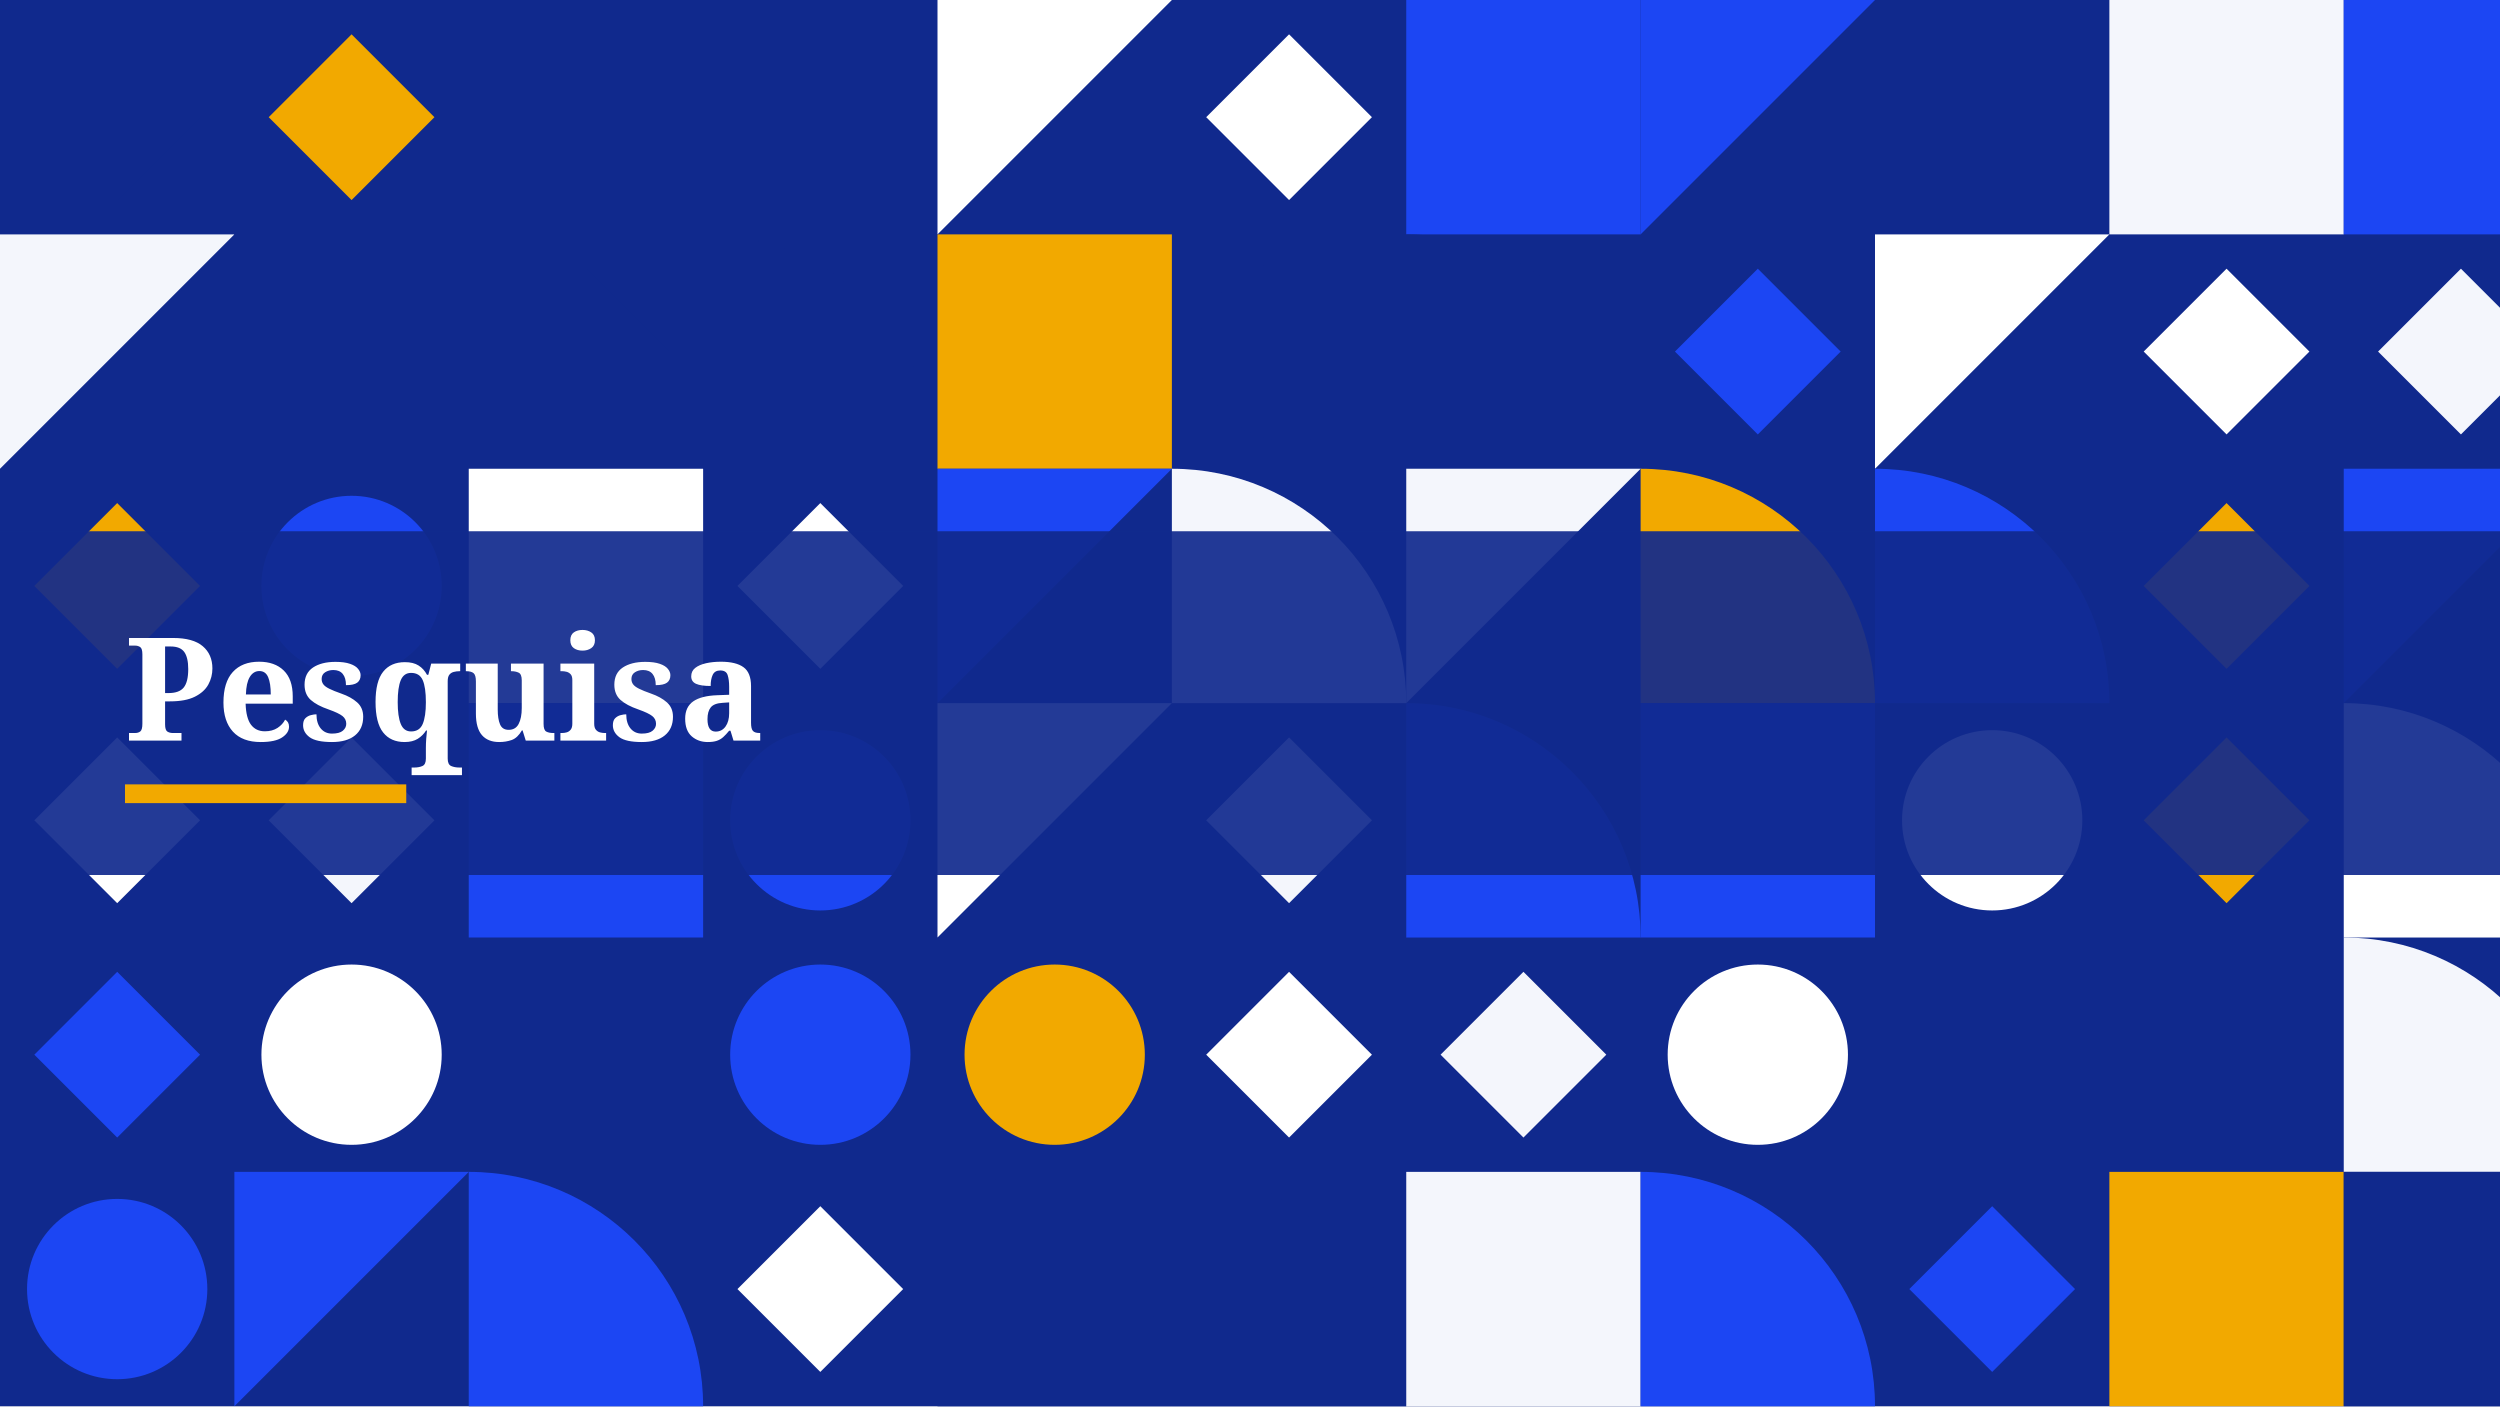
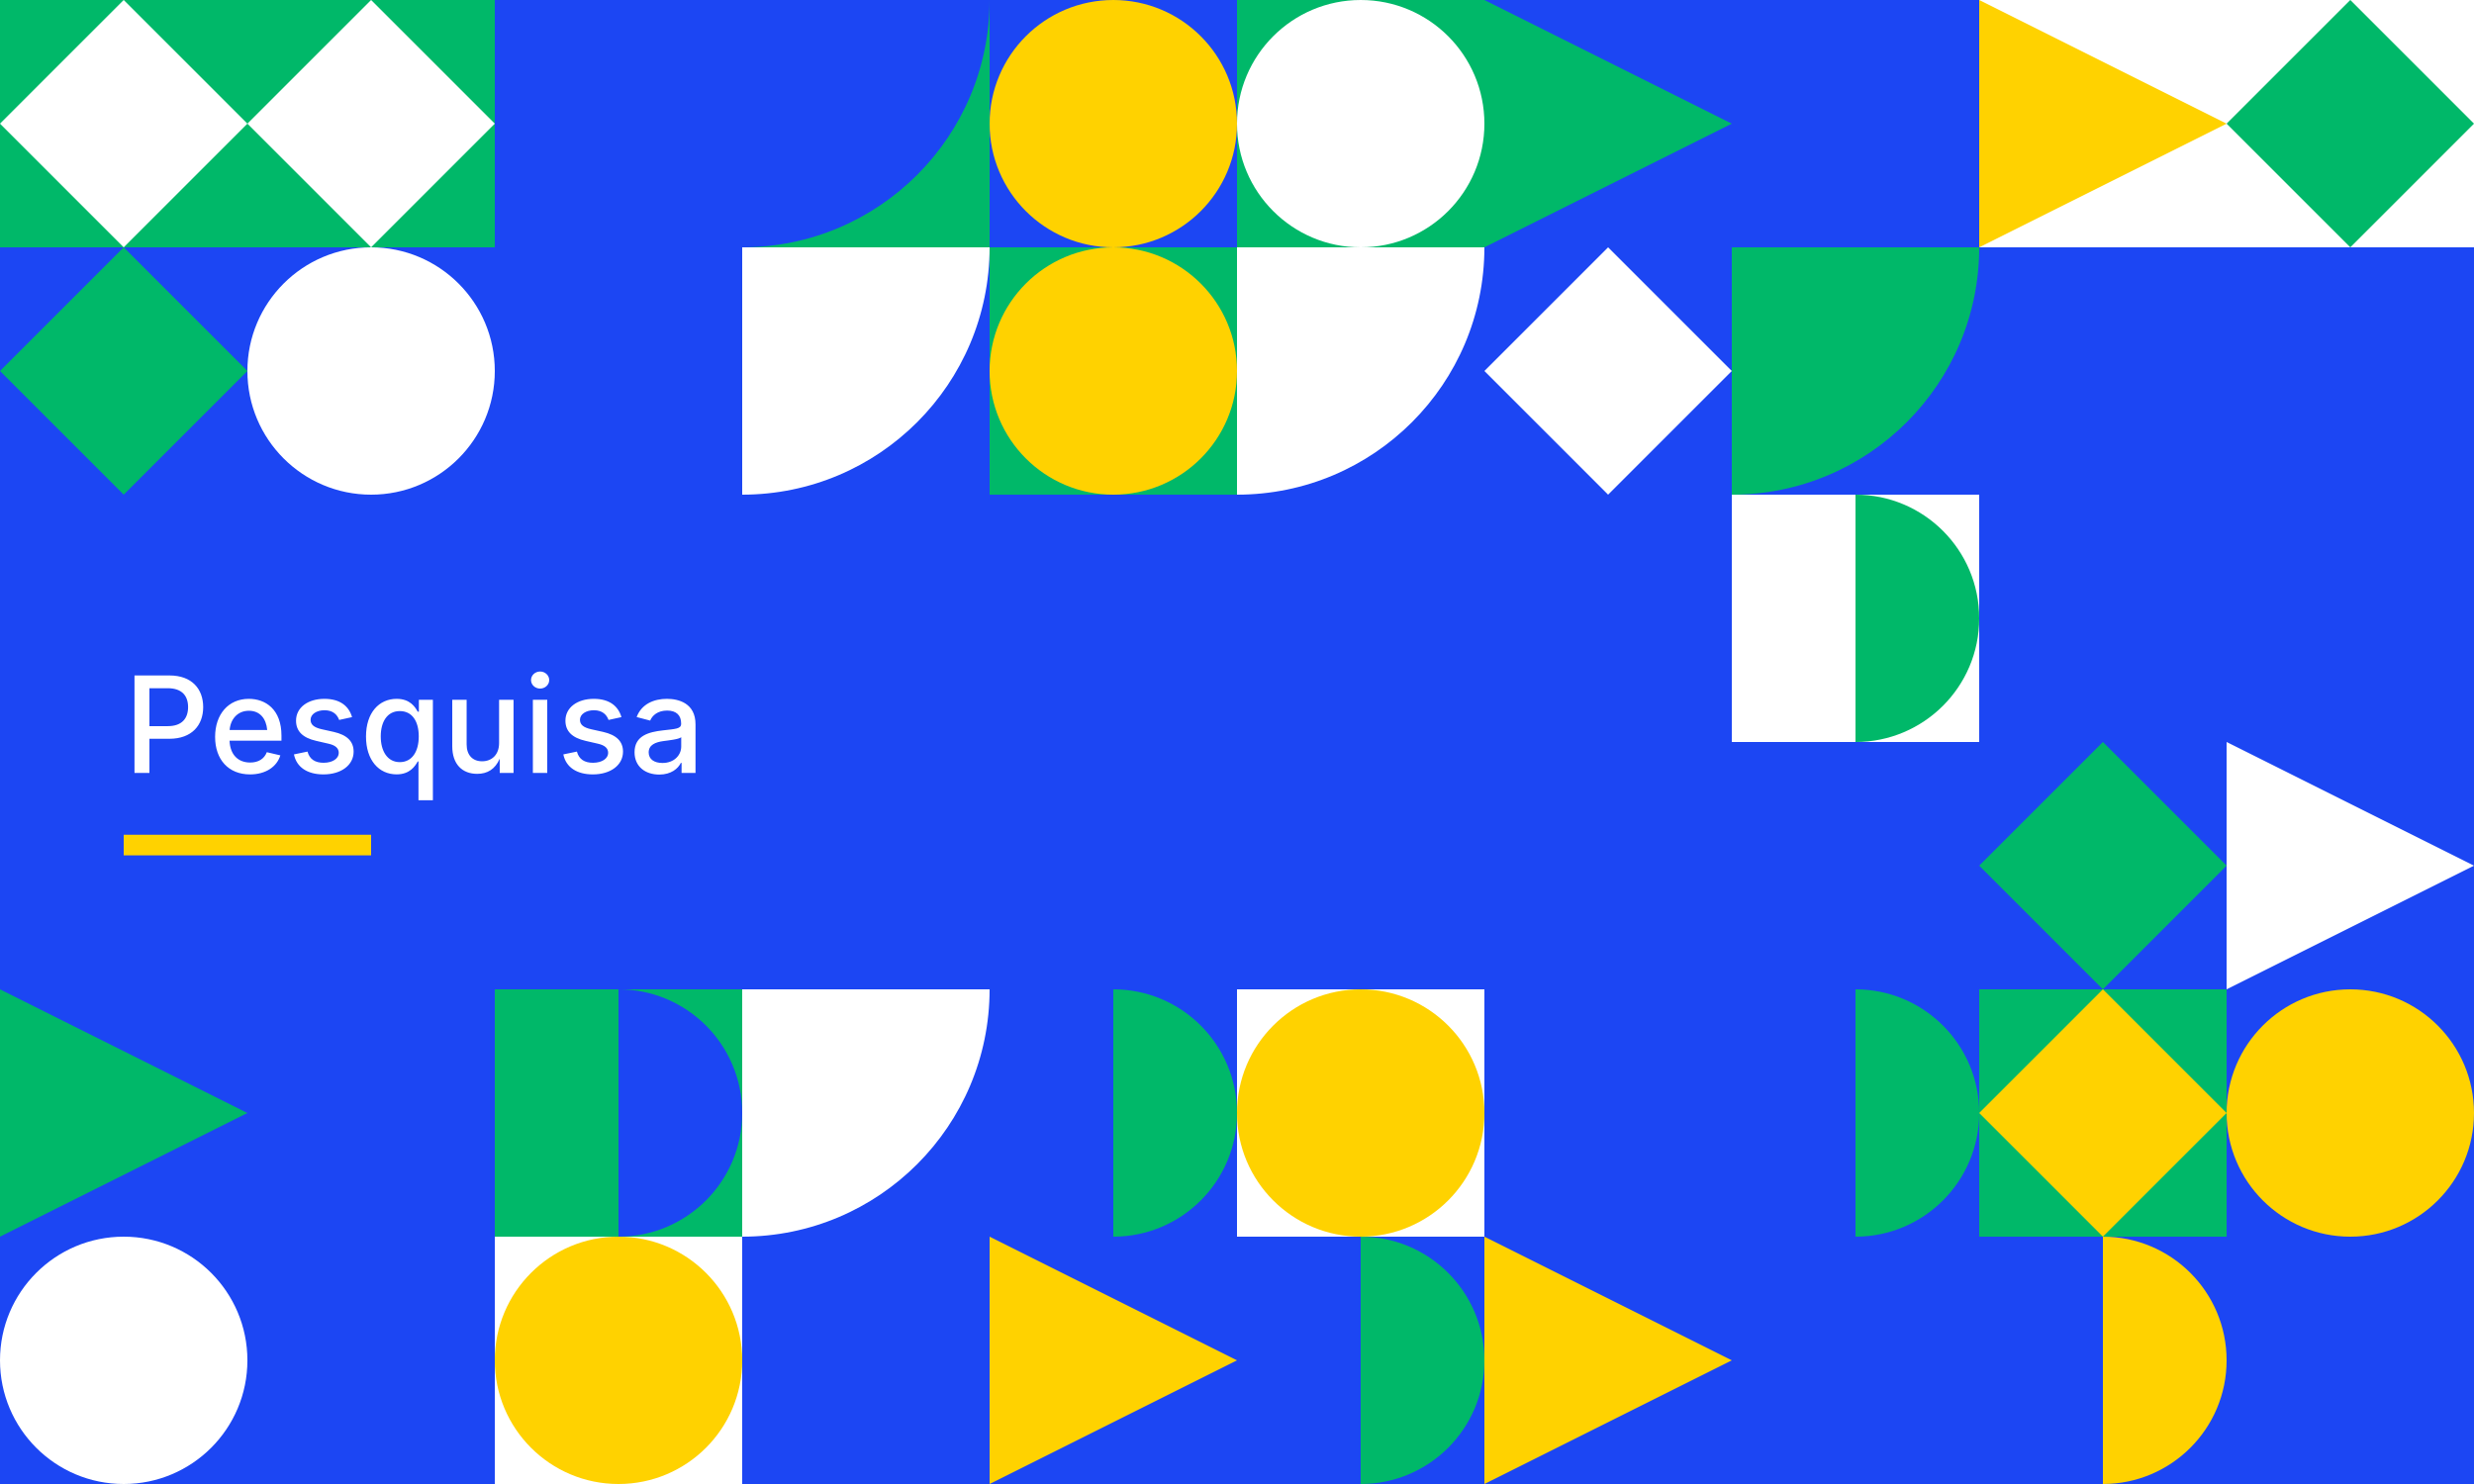
- <svg xmlns="http://www.w3.org/2000/svg" viewBox="0 0 800 450">
-   <rect width="800" height="450" fill="#10298D" />
-   <rect x="18.75" y="18.75" width="37.5" height="37.5" fill="#10298D" transform="rotate(45 37.5 37.5)" />
-   <path d="M0 75 L75 75 L0 150 Z" fill="#F4F6FC" />
-   <rect x="18.75" y="168.75" width="37.5" height="37.5" fill="#F2A900" transform="rotate(45 37.5 187.5)" />
-   <rect x="18.75" y="243.75" width="37.5" height="37.5" fill="#FFFFFF" transform="rotate(45 37.5 262.5)" />
-   <rect x="18.75" y="318.75" width="37.5" height="37.5" fill="#1C46F3" transform="rotate(45 37.5 337.5)" />
-   <circle cx="37.5" cy="412.5" r="28.846" fill="#1C46F3" />
-   <rect x="93.75" y="18.75" width="37.5" height="37.5" fill="#F2A900" transform="rotate(45 112.5 37.5)" />
-   <path d="M75 75 L150 75 L75 150 Z" fill="#10298D" />
-   <circle cx="112.5" cy="187.5" r="28.846" fill="#1C46F3" />
-   <rect x="93.75" y="243.75" width="37.5" height="37.5" fill="#F4F6FC" transform="rotate(45 112.5 262.5)" />
-   <circle cx="112.5" cy="337.5" r="28.846" fill="#FFFFFF" />
-   <path d="M75 375 L150 375 L75 450 Z" fill="#1C46F3" />
-   <path d="M150 0 L225 0 L150 75 Z" fill="#10298D" />
-   <rect x="168.75" y="93.75" width="37.5" height="37.5" fill="#10298D" transform="rotate(45 187.5 112.5)" />
-   <rect x="150" y="150" width="75" height="75" fill="#FFFFFF" />
-   <rect x="150" y="225" width="75" height="75" fill="#1C46F3" />
-   <rect x="168.75" y="318.75" width="37.5" height="37.5" fill="#10298D" transform="rotate(45 187.5 337.5)" />
-   <path d="M150 375 A75 75 0 0 1 225 450 L150 450 Z" fill="#1C46F3" />
-   <rect x="225" y="0" width="75" height="75" fill="#10298D" />
-   <path d="M225 75 A75 75 0 0 1 300 150 L225 150 Z" fill="#10298D" />
-   <rect x="243.75" y="168.75" width="37.5" height="37.5" fill="#FFFFFF" transform="rotate(45 262.5 187.5)" />
-   <circle cx="262.5" cy="262.5" r="28.846" fill="#1C46F3" />
-   <circle cx="262.5" cy="337.5" r="28.846" fill="#1C46F3" />
-   <rect x="243.75" y="393.75" width="37.5" height="37.5" fill="#FFFFFF" transform="rotate(45 262.5 412.5)" />
-   <path d="M300 0 L375 0 L300 75 Z" fill="#FFFFFF" />
-   <rect x="300" y="75" width="75" height="75" fill="#F2A900" />
-   <path d="M300 150 L375 150 L300 225 Z" fill="#1C46F3" />
-   <path d="M300 225 L375 225 L300 300 Z" fill="#FFFFFF" />
-   <circle cx="337.5" cy="337.5" r="28.846" fill="#F2A900" />
-   <path d="M300 375 A75 75 0 0 1 375 450 L300 450 Z" fill="#10298D" />
-   <rect x="393.75" y="18.75" width="37.5" height="37.5" fill="#FFFFFF" transform="rotate(45 412.5 37.5)" />
-   <circle cx="412.5" cy="112.5" r="28.846" fill="#10298D" />
-   <path d="M375 150 A75 75 0 0 1 450 225 L375 225 Z" fill="#F4F6FC" />
-   <rect x="393.75" y="243.75" width="37.5" height="37.5" fill="#F4F6FC" transform="rotate(45 412.5 262.5)" />
-   <rect x="393.75" y="318.75" width="37.5" height="37.5" fill="#FFFFFF" transform="rotate(45 412.5 337.5)" />
-   <path d="M375 375 A75 75 0 0 1 450 450 L375 450 Z" fill="#10298D" />
-   <rect x="450" y="0" width="75" height="75" fill="#1C46F3" />
-   <path d="M450 75 A75 75 0 0 1 525 150 L450 150 Z" fill="#10298D" />
-   <path d="M450 150 L525 150 L450 225 Z" fill="#F4F6FC" />
-   <path d="M450 225 A75 75 0 0 1 525 300 L450 300 Z" fill="#1C46F3" />
-   <rect x="468.75" y="318.75" width="37.5" height="37.5" fill="#F4F6FC" transform="rotate(45 487.5 337.5)" />
-   <rect x="450" y="375" width="75" height="75" fill="#F4F6FC" />
-   <path d="M525 0 L600 0 L525 75 Z" fill="#1C46F3" />
-   <rect x="543.75" y="93.75" width="37.5" height="37.5" fill="#1C46F3" transform="rotate(45 562.5 112.5)" />
-   <path d="M525 150 A75 75 0 0 1 600 225 L525 225 Z" fill="#F2A900" />
-   <rect x="525" y="225" width="75" height="75" fill="#1C46F3" />
-   <circle cx="562.5" cy="337.5" r="28.846" fill="#FFFFFF" />
-   <path d="M525 375 A75 75 0 0 1 600 450 L525 450 Z" fill="#1C46F3" />
-   <rect x="600" y="0" width="75" height="75" fill="#10298D" />
-   <path d="M600 75 L675 75 L600 150 Z" fill="#FFFFFF" />
-   <path d="M600 150 A75 75 0 0 1 675 225 L600 225 Z" fill="#1C46F3" />
-   <circle cx="637.5" cy="262.5" r="28.846" fill="#FFFFFF" />
-   <rect x="600" y="300" width="75" height="75" fill="#10298D" />
-   <rect x="618.75" y="393.75" width="37.5" height="37.5" fill="#1C46F3" transform="rotate(45 637.5 412.5)" />
-   <rect x="675" y="0" width="75" height="75" fill="#F4F6FC" />
-   <rect x="693.75" y="93.75" width="37.5" height="37.5" fill="#FFFFFF" transform="rotate(45 712.5 112.5)" />
-   <rect x="693.75" y="168.75" width="37.5" height="37.5" fill="#F2A900" transform="rotate(45 712.5 187.5)" />
-   <rect x="693.75" y="243.75" width="37.5" height="37.5" fill="#F2A900" transform="rotate(45 712.5 262.5)" />
-   <rect x="675" y="300" width="75" height="75" fill="#10298D" />
-   <rect x="675" y="375" width="75" height="75" fill="#F2A900" />
-   <rect x="750" y="0" width="75" height="75" fill="#1C46F3" />
-   <rect x="768.75" y="93.75" width="37.5" height="37.5" fill="#F4F6FC" transform="rotate(45 787.5 112.5)" />
-   <path d="M750 150 L825 150 L750 225 Z" fill="#1C46F3" />
-   <path d="M750 225 A75 75 0 0 1 825 300 L750 300 Z" fill="#FFFFFF" />
-   <path d="M750 300 A75 75 0 0 1 825 375 L750 375 Z" fill="#F4F6FC" />
-   <rect x="750" y="375" width="75" height="75" fill="#10298D" />
-   <rect x="0" y="170.0" width="800" height="110" fill="#10298D" opacity="0.92" />
-   <text x="40" y="237.0" font-family="Georgia, serif" font-size="46" font-weight="700" fill="#FFFFFF">Pesquisa</text>
-   <rect x="40" y="251.0" width="90" height="6" fill="#F2A900" />
+ <svg xmlns="http://www.w3.org/2000/svg" viewBox="0 0 960 576" width="960" height="576">
+   <rect width="960" height="576" fill="#1c46f3" />
+   <rect x="0" y="0" width="96" height="96" fill="#00b869" />
+   <path d="M48.0 0 L96 48.0 L48.0 96 L0 48.0 Z" fill="#ffffff" />
+   <path d="M48.0 96 L96 144.0 L48.0 192 L0 144.0 Z" fill="#00b869" />
+   <path d="M0 384 L96 432.0 L0 480 Z" fill="#00b869" />
+   <circle cx="48.0" cy="528.0" r="48.0" fill="#ffffff" />
+   <rect x="96" y="0" width="96" height="96" fill="#00b869" />
+   <path d="M144.0 0 L192 48.0 L144.0 96 L96 48.0 Z" fill="#ffffff" />
+   <circle cx="144.0" cy="144.0" r="48.0" fill="#ffffff" />
+   <rect x="192" y="384" width="96" height="96" fill="#00b869" />
+   <path d="M240.0 384 A48.0 48.0 0 0 1 240.0 480 Z" fill="#1c46f3" />
+   <rect x="192" y="480" width="96" height="96" fill="#ffffff" />
+   <circle cx="240.0" cy="528.0" r="48.0" fill="#ffd200" />
+   <rect x="288" y="0" width="96" height="96" fill="#00b869" />
+   <path d="M288 0 L384 0 A96 96 0 0 1 288 96 Z" fill="#1c46f3" />
+   <path d="M288 96 L384 96 A96 96 0 0 1 288 192 Z" fill="#ffffff" />
+   <path d="M288 384 L384 384 A96 96 0 0 1 288 480 Z" fill="#ffffff" />
+   <circle cx="432.0" cy="48.0" r="48.0" fill="#ffd200" />
+   <rect x="384" y="96" width="96" height="96" fill="#00b869" />
+   <circle cx="432.0" cy="144.0" r="48.0" fill="#ffd200" />
+   <path d="M432.0 384 A48.0 48.0 0 0 1 432.0 480 Z" fill="#00b869" />
+   <path d="M384 480 L480 528.0 L384 576 Z" fill="#ffd200" />
+   <rect x="480" y="0" width="96" height="96" fill="#00b869" />
+   <circle cx="528.0" cy="48.0" r="48.0" fill="#ffffff" />
+   <path d="M480 96 L576 96 A96 96 0 0 1 480 192 Z" fill="#ffffff" />
+   <rect x="480" y="384" width="96" height="96" fill="#ffffff" />
+   <circle cx="528.0" cy="432.0" r="48.0" fill="#ffd200" />
+   <path d="M528.0 480 A48.0 48.0 0 0 1 528.0 576 Z" fill="#00b869" />
+   <path d="M576 0 L672 48.0 L576 96 Z" fill="#00b869" />
+   <path d="M624.0 96 L672 144.0 L624.0 192 L576 144.0 Z" fill="#ffffff" />
+   <path d="M576 480 L672 528.0 L576 576 Z" fill="#ffd200" />
+   <path d="M672 96 L768 96 A96 96 0 0 1 672 192 Z" fill="#00b869" />
+   <rect x="672" y="192" width="96" height="96" fill="#ffffff" />
+   <path d="M720.0 192 A48.0 48.0 0 0 1 720.0 288 Z" fill="#00b869" />
+   <path d="M720.0 384 A48.0 48.0 0 0 1 720.0 480 Z" fill="#00b869" />
+   <rect x="768" y="0" width="96" height="96" fill="#ffffff" />
+   <path d="M768 0 L864 48.0 L768 96 Z" fill="#ffd200" />
+   <path d="M816.0 288 L864 336.0 L816.0 384 L768 336.0 Z" fill="#00b869" />
+   <rect x="768" y="384" width="96" height="96" fill="#00b869" />
+   <path d="M816.0 384 L864 432.0 L816.0 480 L768 432.0 Z" fill="#ffd200" />
+   <path d="M816.0 480 A48.0 48.0 0 0 1 816.0 576 Z" fill="#ffd200" />
+   <rect x="864" y="0" width="96" height="96" fill="#ffffff" />
+   <path d="M912.0 0 L960 48.0 L912.0 96 L864 48.0 Z" fill="#00b869" />
+   <path d="M864 288 L960 336.0 L864 384 Z" fill="#ffffff" />
+   <circle cx="912.0" cy="432.0" r="48.0" fill="#ffd200" />
+   <rect x="0" y="192" width="672" height="192" fill="#1c46f3" />
+   <text x="48" y="300" font-family="Lexend, Inter, sans-serif" font-weight="500" font-size="52" fill="#ffffff">Pesquisa</text>
+   <rect x="48" y="324" width="96" height="8" fill="#ffd200" />
</svg>
